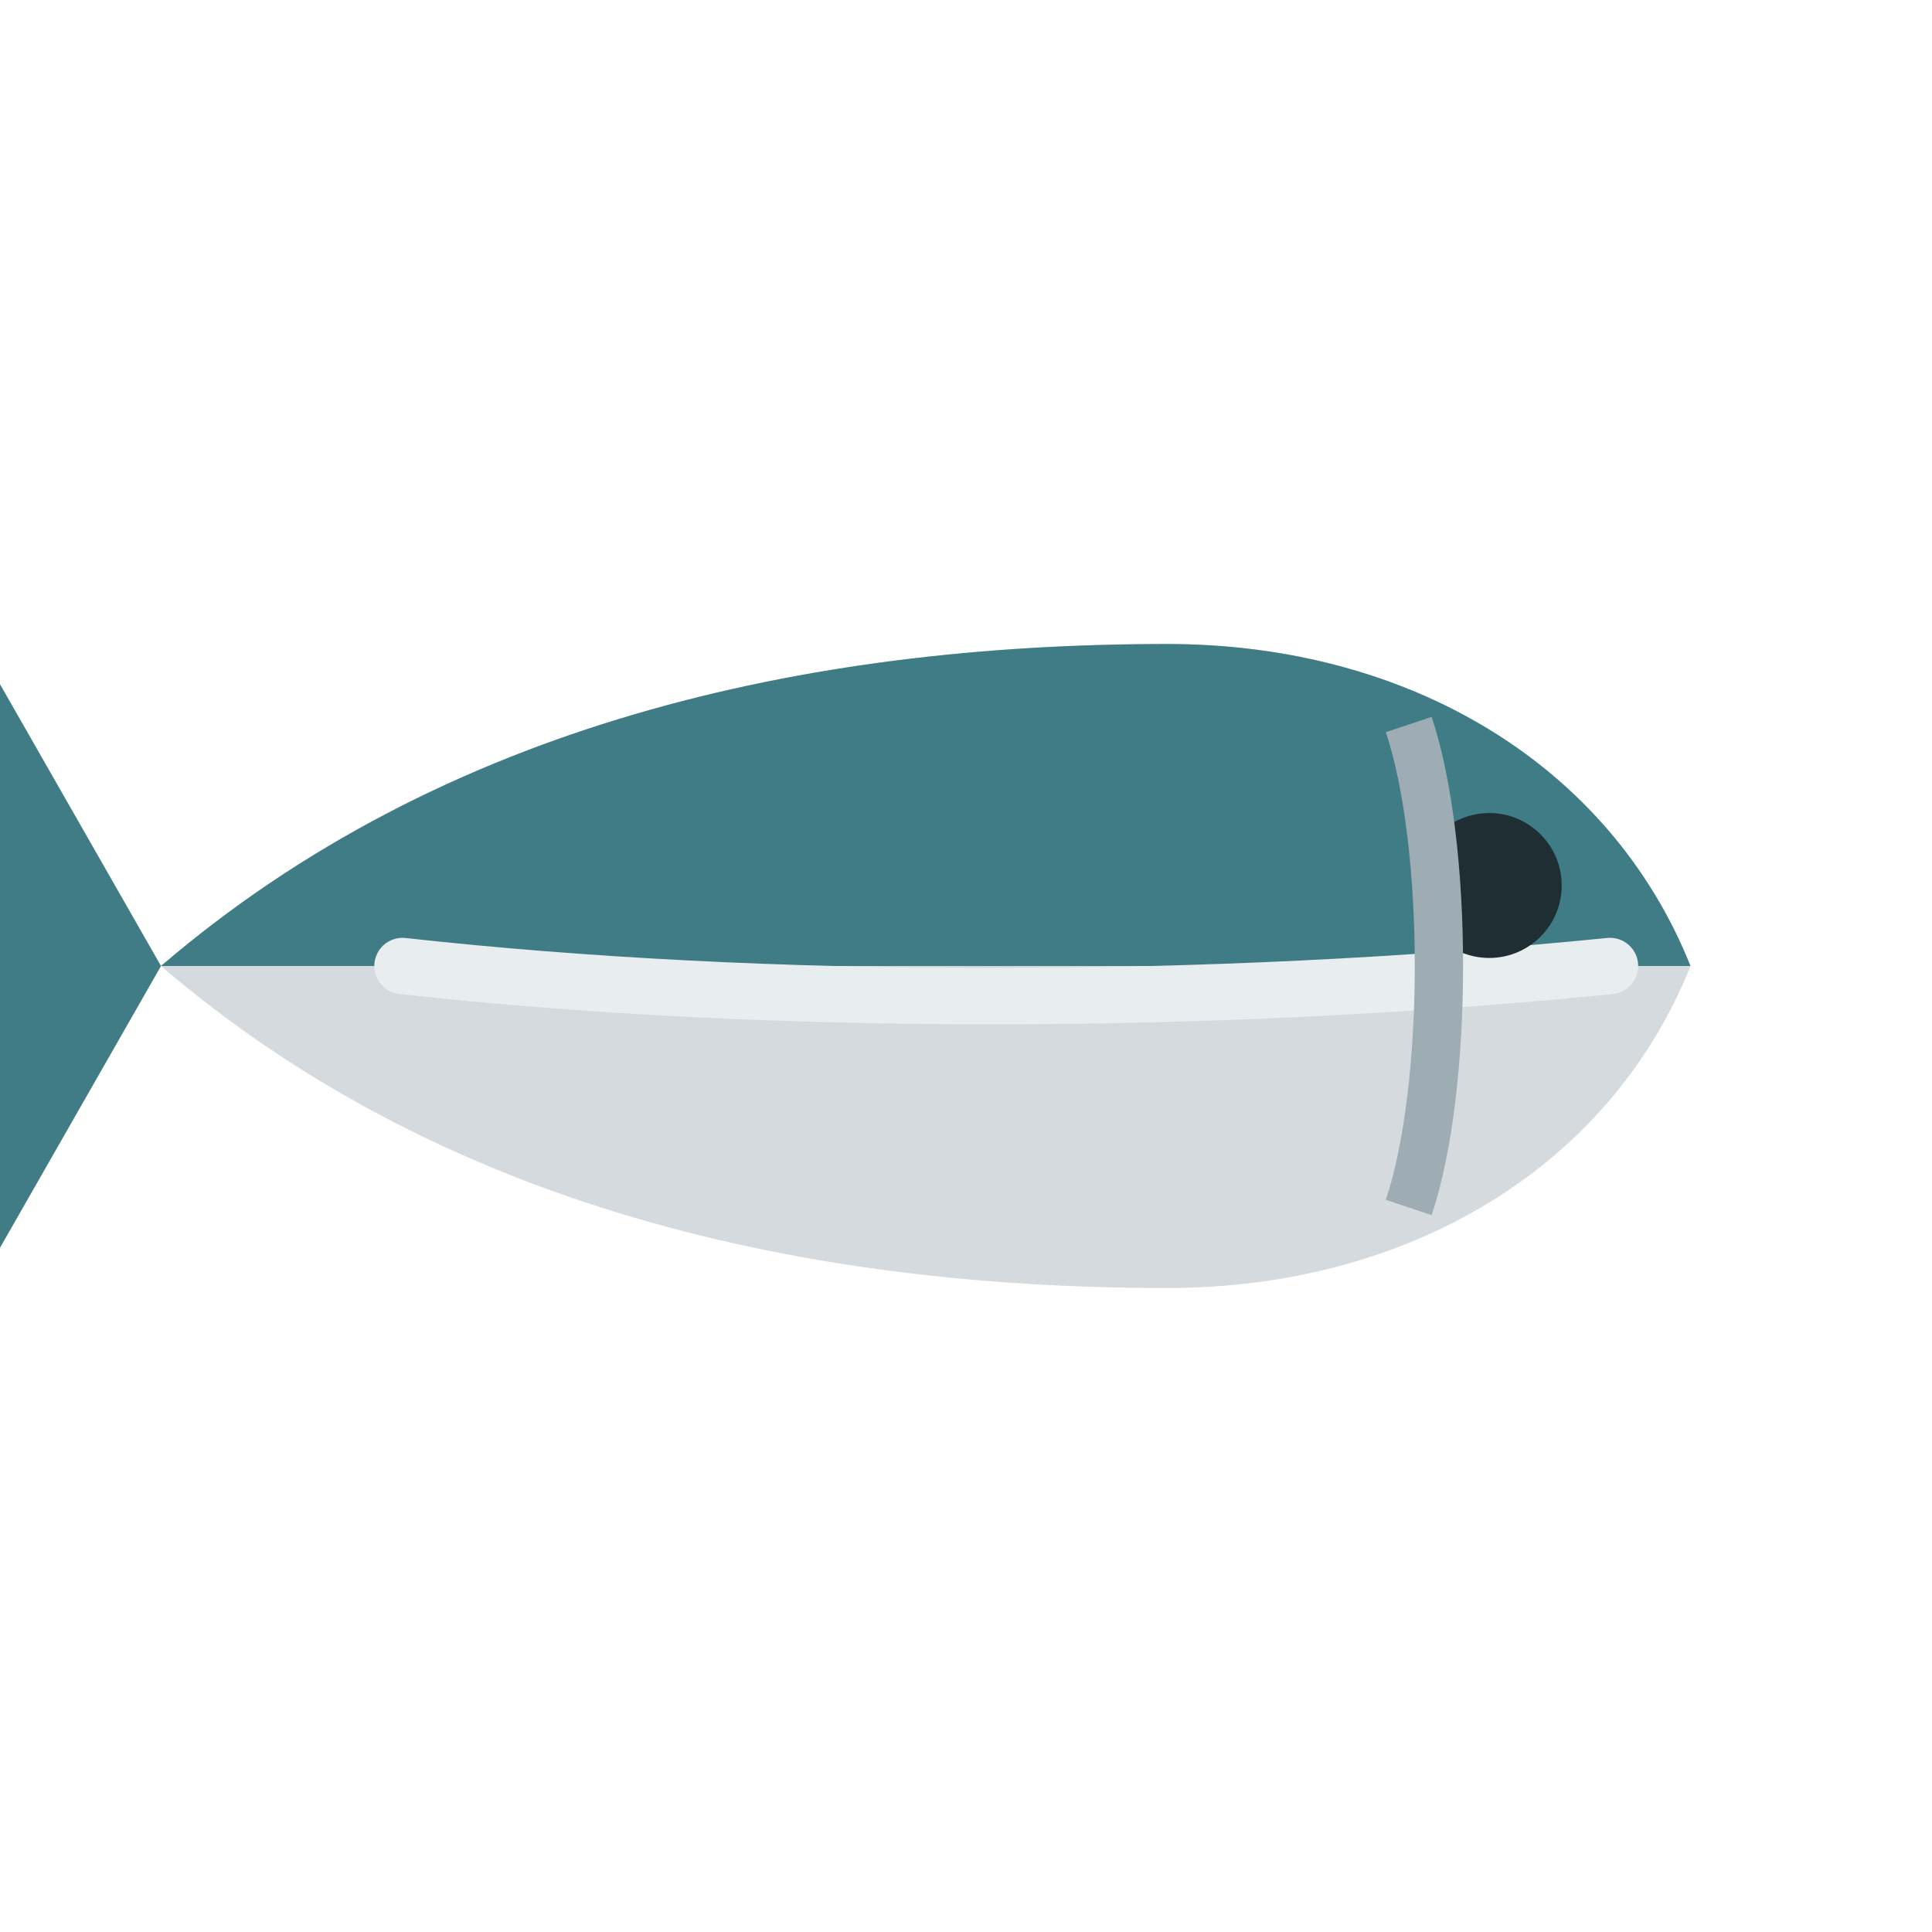
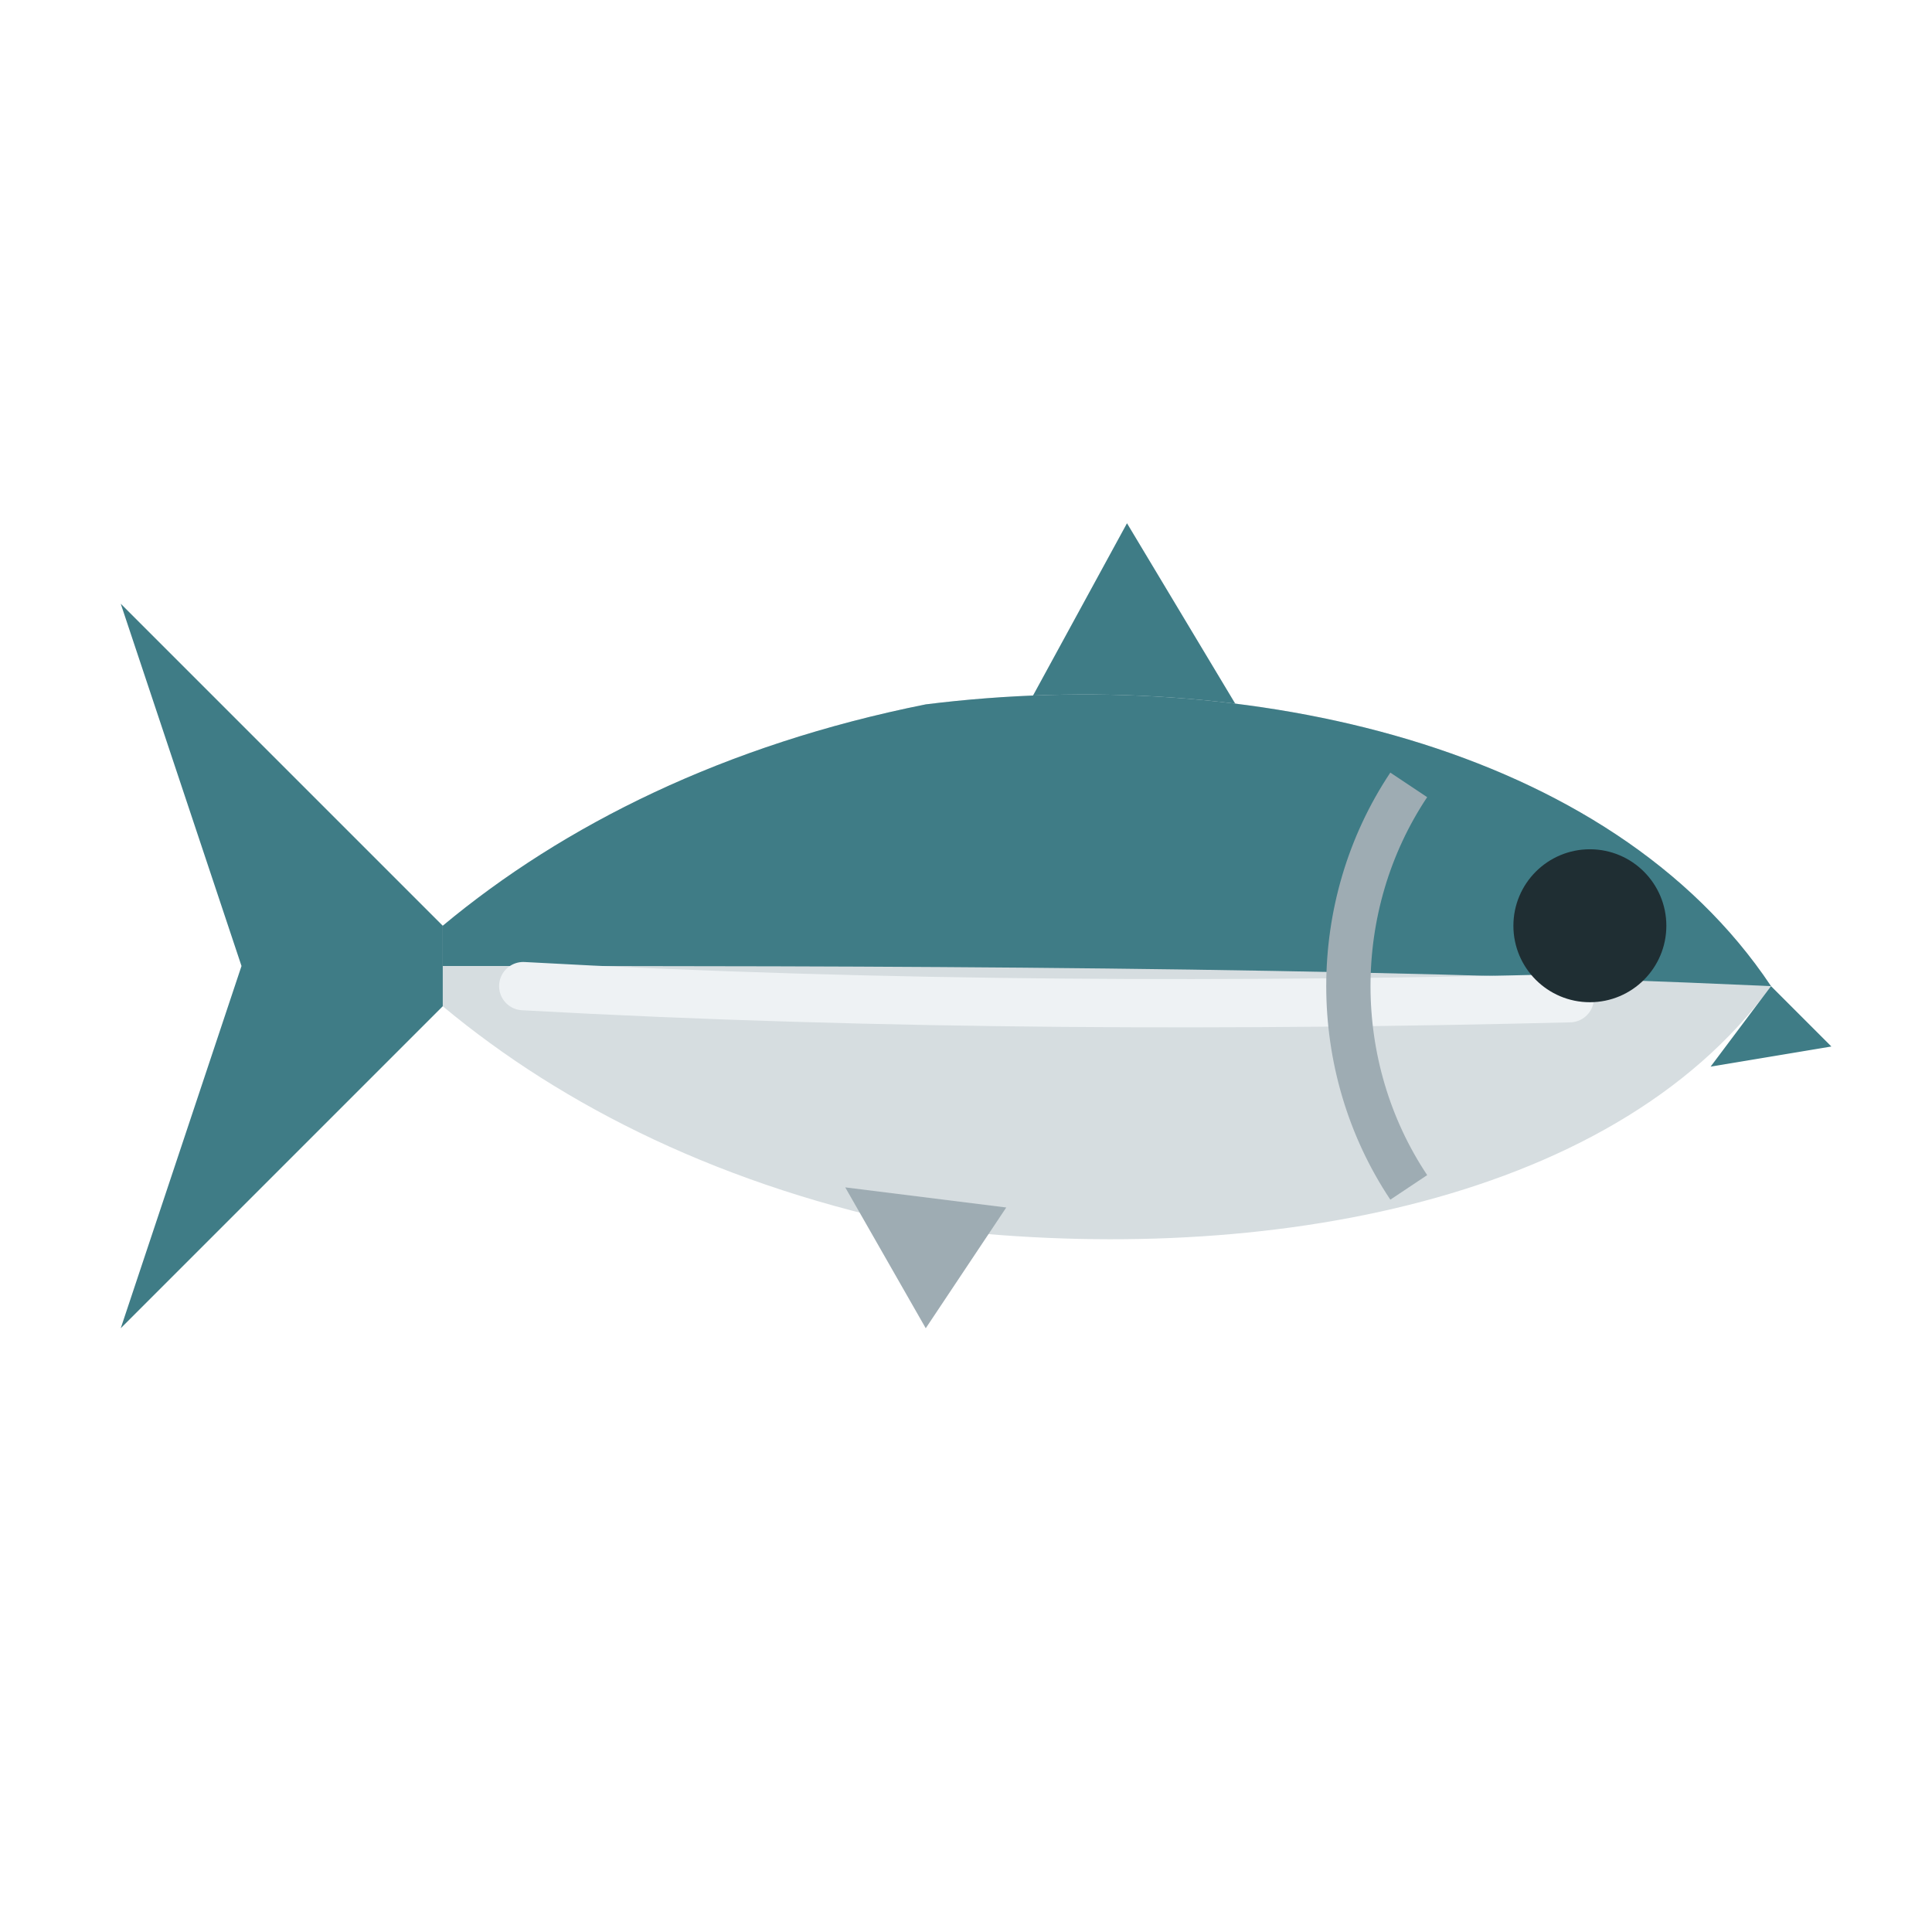
<svg xmlns="http://www.w3.org/2000/svg" width="48" height="48" viewBox="0 0 48 48" role="img" aria-label="Herring">
-   <path d="M4 24c7-6 16-8 25-8 6 0 11 3 13 8-2 5-7 8-13 8-9 0-18-2-25-8Z" fill="#d4dade" />
-   <path d="M4 24c7-6 16-8 25-8 6 0 11 3 13 8Z" fill="#3f7c86" />
-   <path d="M10 24c9 1 20 1 30 0" stroke="#e8edf0" stroke-width="1.4" fill="none" stroke-linecap="round" />
-   <circle cx="37" cy="22" r="1.8" fill="#1f2e33" />
-   <path d="M35 18c1 3 1 9 0 12" stroke="#9eacb3" stroke-width="1.2" fill="none" />
-   <path d="M4 24 0 17v14Z" fill="#3f7c86" />
+   <path d="M12 24 3 15l3 9-3 9Z" fill="#3f7c86" />
+   <path d="M25 18.5l3-5.5 3 5Z" fill="#3f7c86" />
+   <path d="M44 24.5c-4-6-13-8-21-7-5 1-9 3-12 5.5v2c3 2.5 7 4.5 12 5.5 8 1 17-.5 21-6Z" fill="#d6dde0" />
+   <path d="M44 24.5c-4-6-13-8-21-7-5 1-9 3-12 5.5v1c11 0 22 0 33 .5Z" fill="#3f7c86" />
+   <path d="M13 24.5c9 .5 18 .5 26 .3" stroke="#eef2f4" stroke-width="1.2" fill="none" stroke-linecap="round" />
+   <path d="M35 19.5c-2 3-2 7 0 10" stroke="#9eacb3" stroke-width="1.1" fill="none" />
+   <path d="M21 29.5l2 3.5 2-3Z" fill="#9eacb3" />
+   <path d="M44 24.5l1.5 1.5-3 .5" fill="#3f7c86" />
+   <circle cx="39.5" cy="23" r="1.9" fill="#1f2e33" />
</svg>
